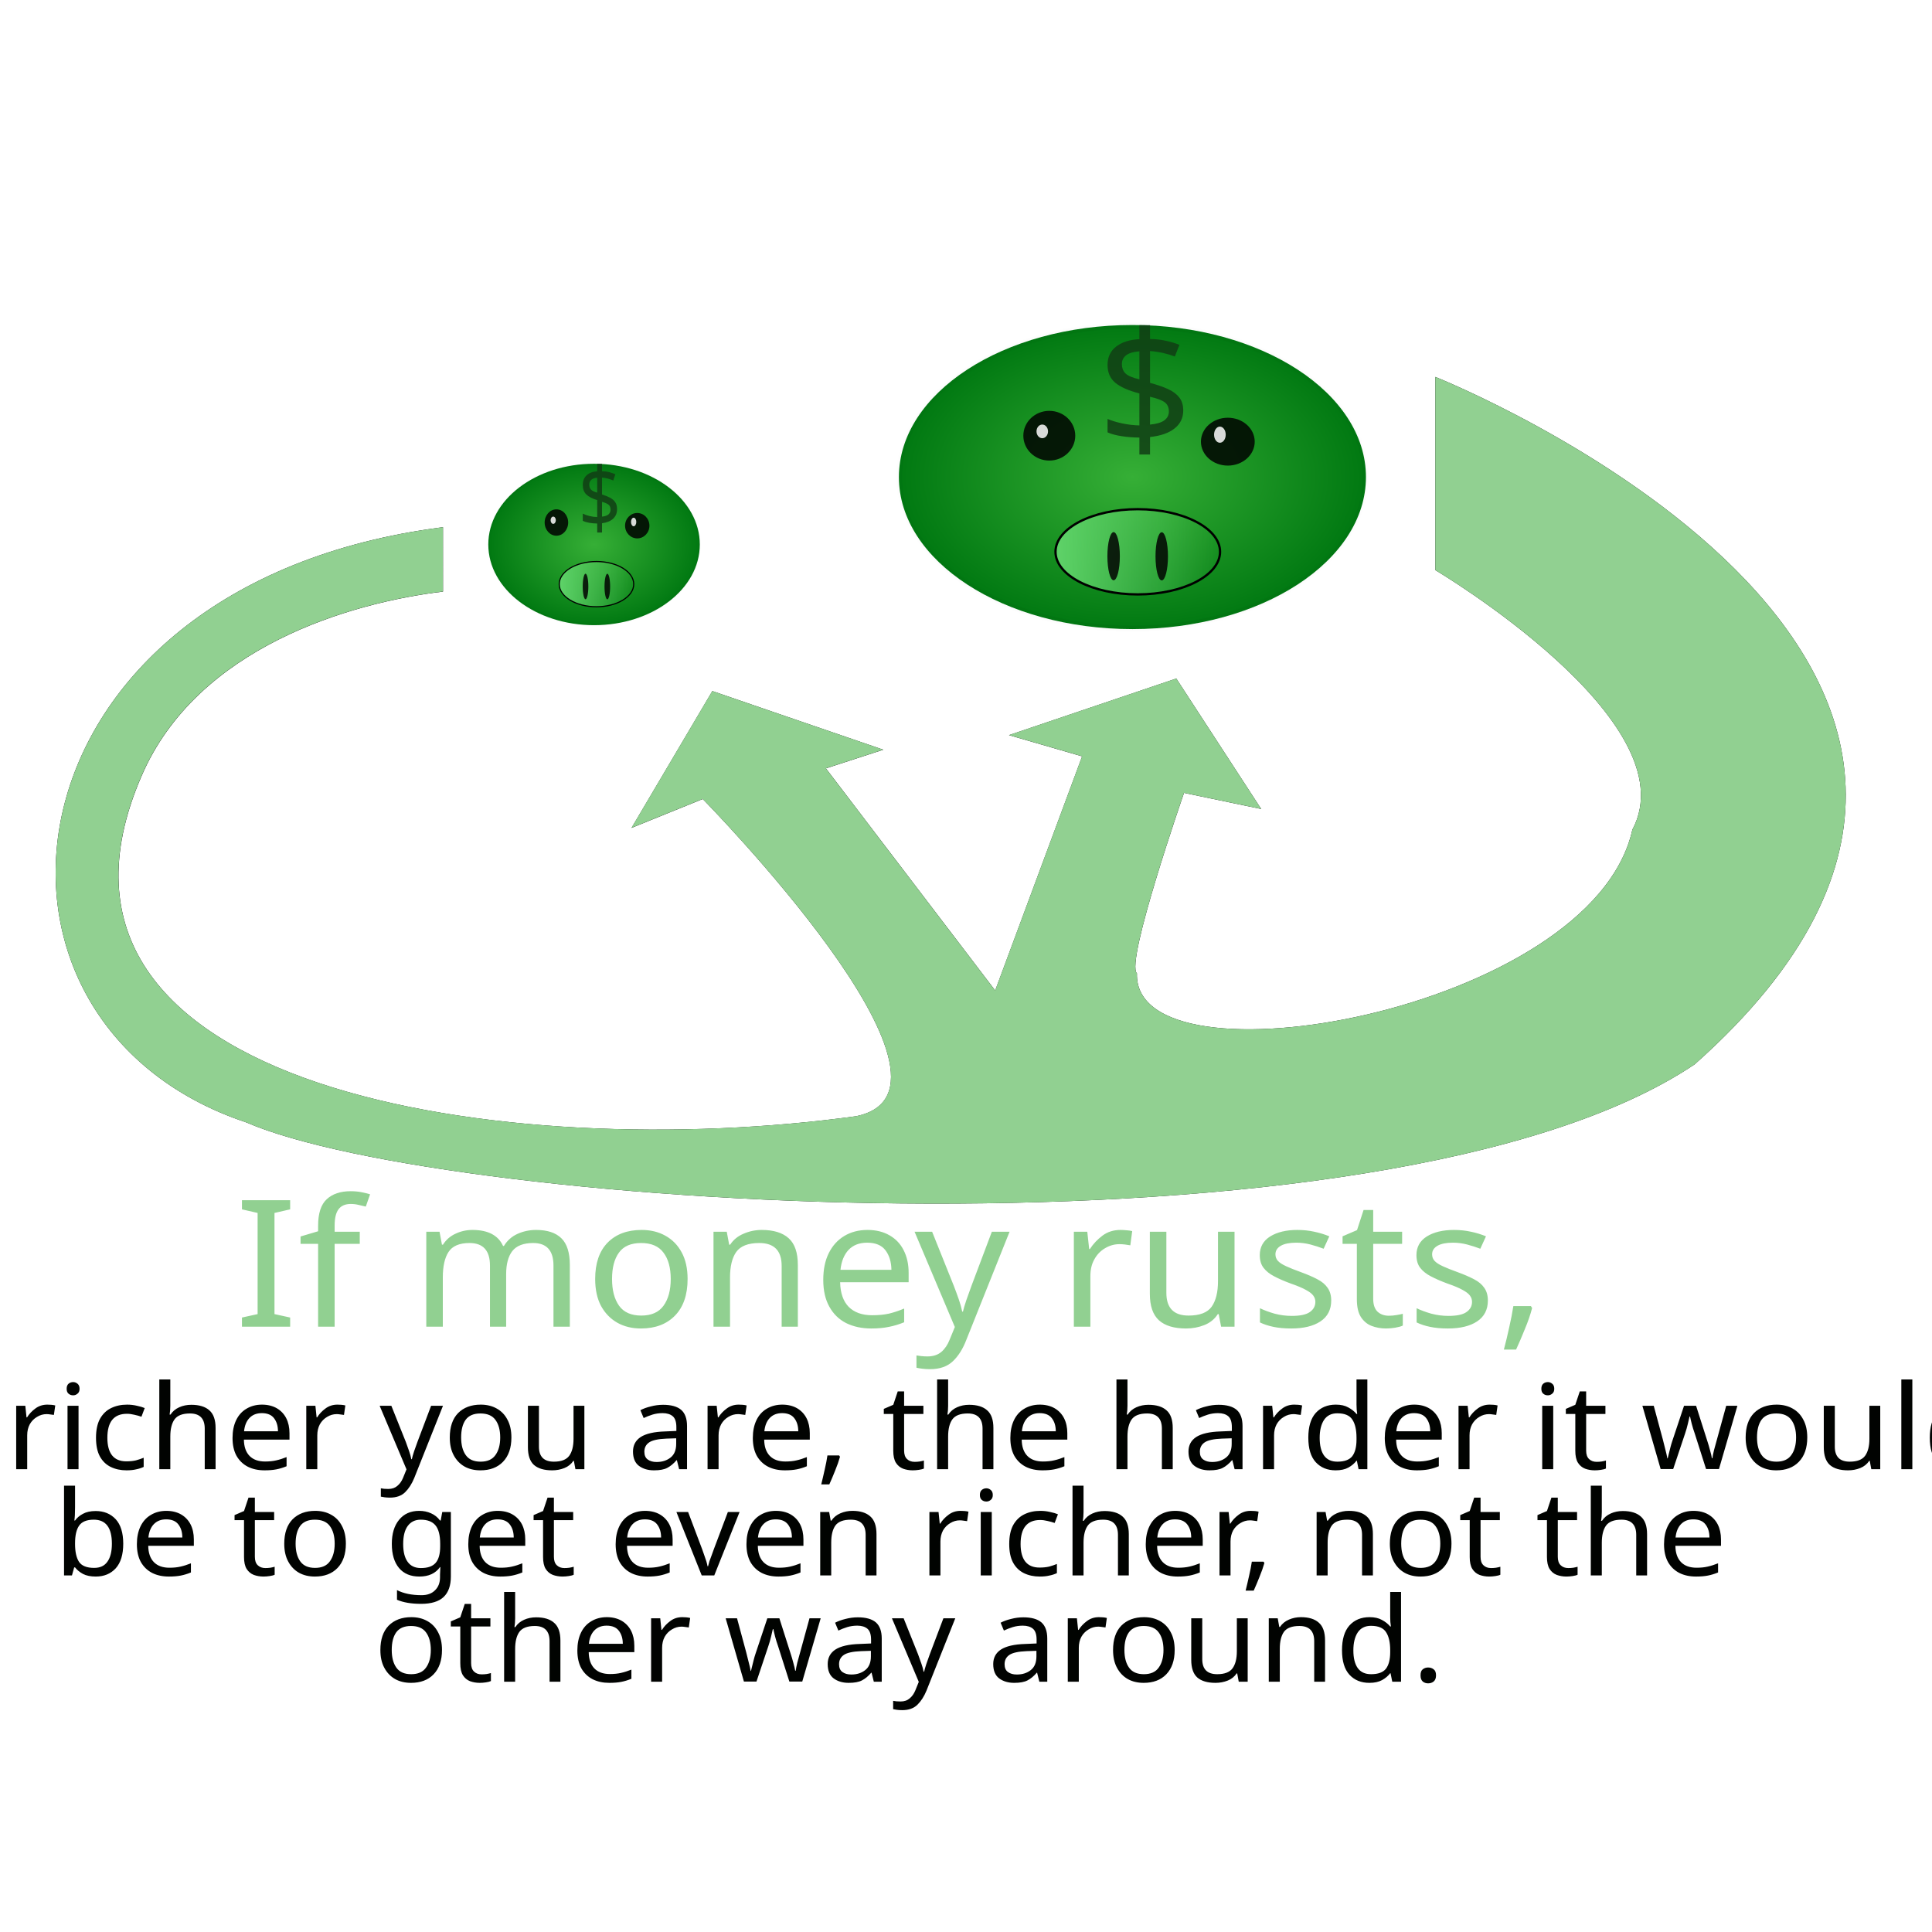
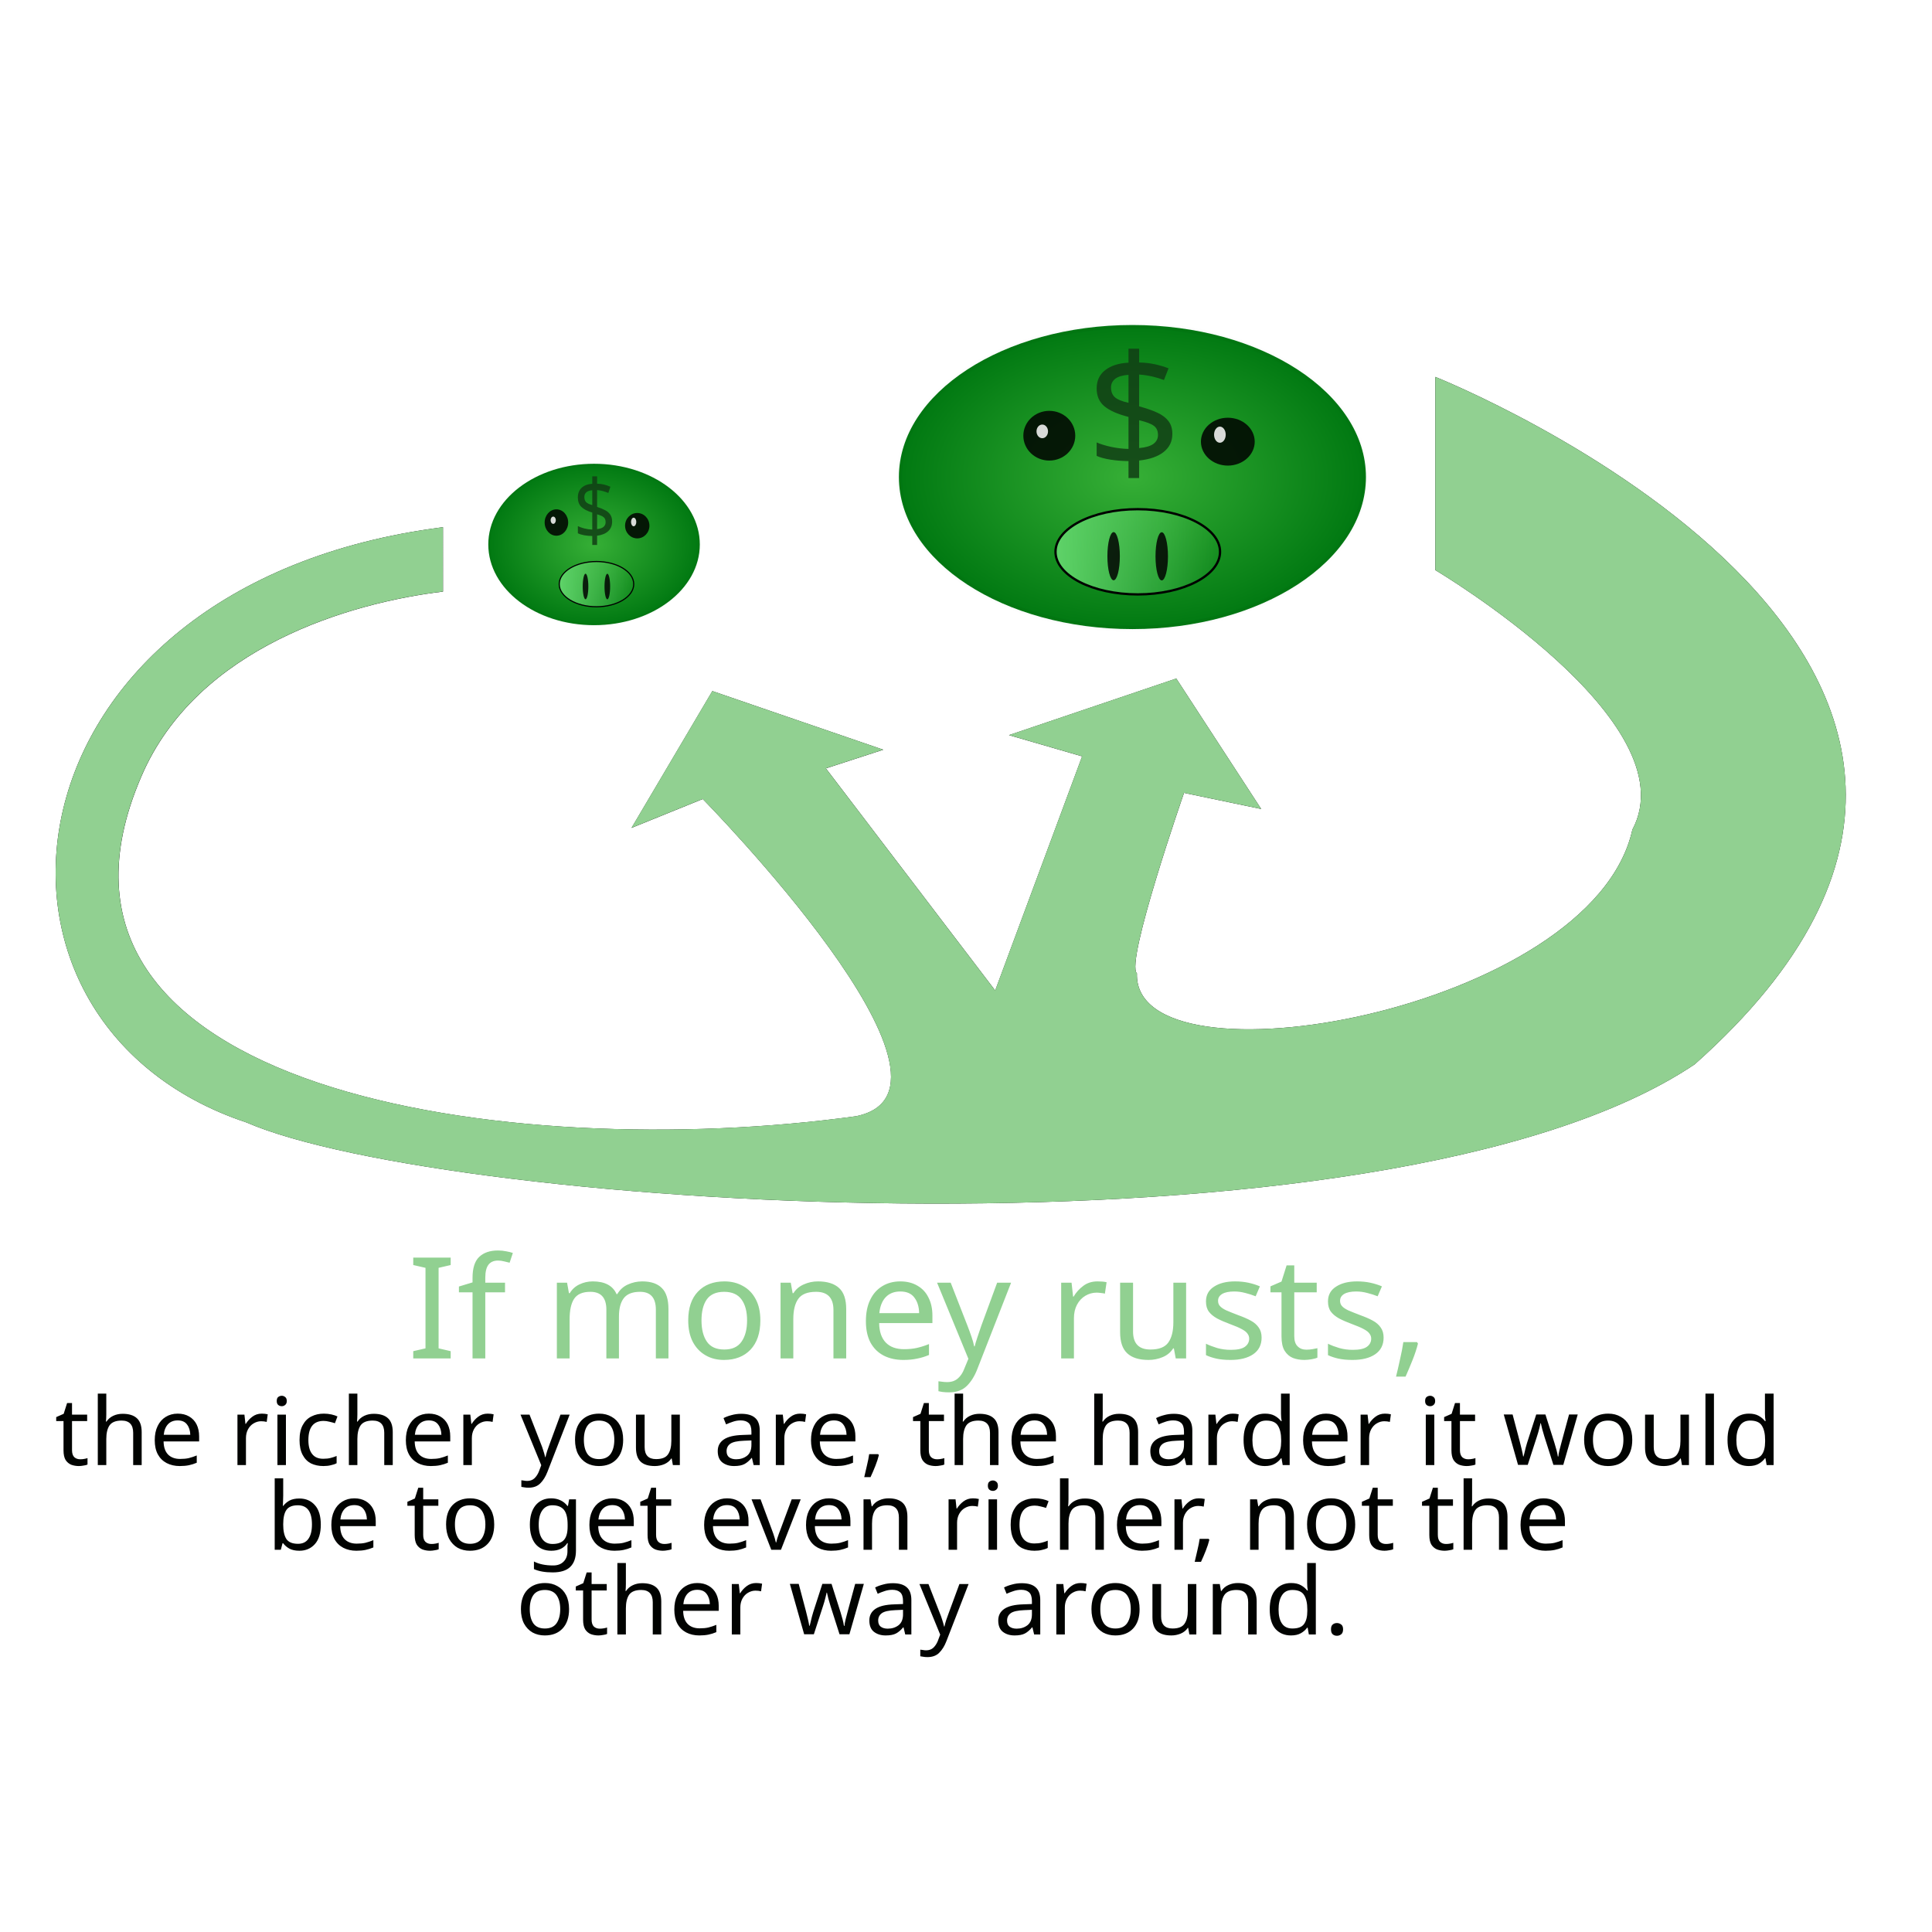
<svg xmlns="http://www.w3.org/2000/svg" xmlns:xlink="http://www.w3.org/1999/xlink" width="180mm" height="180mm" viewBox="0 0 180 180" version="1.1" id="svg5">
  <defs id="defs2">
    <linearGradient id="linearGradient8459">
      <stop style="stop-color:#000000;stop-opacity:1;" offset="0" id="stop8455" />
      <stop style="stop-color:#000000;stop-opacity:0;" offset="1" id="stop8457" />
    </linearGradient>
    <linearGradient id="linearGradient8406">
      <stop style="stop-color:#36af36;stop-opacity:1;" offset="0" id="stop8402" />
      <stop style="stop-color:#007811;stop-opacity:1;" offset="1" id="stop8404" />
    </linearGradient>
    <linearGradient id="linearGradient8398">
      <stop style="stop-color:#5fd369;stop-opacity:1;" offset="0" id="stop8394" />
      <stop style="stop-color:#5fd369;stop-opacity:0;" offset="1" id="stop8396" />
    </linearGradient>
    <rect x="232.524" y="166.015" width="74.354" height="51.373" id="rect8007" />
    <rect x="46.962" y="338.114" width="258.343" height="53.356" id="rect2855" />
    <linearGradient xlink:href="#linearGradient8398" id="linearGradient8400" x1="57.417" y1="57.743" x2="64.381" y2="57.743" gradientUnits="userSpaceOnUse" gradientTransform="matrix(2.201293,0,0,2.090103,-15.95743,-51.76898)" />
    <radialGradient xlink:href="#linearGradient8459" id="radialGradient8461" cx="60.672" cy="54.412" fx="60.672" fy="54.412" r="10.025" gradientTransform="matrix(2.201293,0,0,1.442453,-15.95743,-16.52925)" gradientUnits="userSpaceOnUse" />
    <radialGradient xlink:href="#linearGradient8406" id="radialGradient8463" cx="60.672" cy="54.412" fx="60.672" fy="54.412" r="10.025" gradientTransform="matrix(2.201293,0,0,1.442453,-15.95743,-16.52925)" gradientUnits="userSpaceOnUse" />
    <radialGradient xlink:href="#linearGradient8406" id="radialGradient8463-1" cx="60.672" cy="54.412" fx="60.672" fy="54.412" r="10.025" gradientTransform="matrix(0.9968622,0,0,0.7655809,6.958331,26.58205)" gradientUnits="userSpaceOnUse" />
    <radialGradient xlink:href="#linearGradient8459" id="radialGradient8461-0" cx="60.672" cy="54.412" fx="60.672" fy="54.412" r="10.025" gradientTransform="matrix(0.9968622,0,0,0.7655809,6.958331,26.58205)" gradientUnits="userSpaceOnUse" />
    <rect x="232.524" y="166.015" width="74.354" height="51.373" id="rect8007-6" />
    <linearGradient xlink:href="#linearGradient8398" id="linearGradient8588" gradientUnits="userSpaceOnUse" x1="57.417" y1="57.743" x2="64.381" y2="57.743" gradientTransform="matrix(0.9968622,0,0,1.10932,6.958331,7.87859)" />
  </defs>
  <g id="layer1" transform="translate(-12.0936,-17.51122)">
    <rect style="fill:#ffffff;fill-opacity:1;stroke:none;stroke-width:0;stroke-dasharray:none" id="rect937" width="180" height="180" x="12.095" y="17.51" ry="16.925" rx="0" />
    <path d="m 31.492,56.646 c -18.955,2.551 -21.122,22.045 -8.318,26.535 8.382,3.833 48.181,6.678 61.293,-2.59 C 103.677,62.61 73.492,49.948 73.492,49.948 v 8.612 c 0,0 10.792,6.738 8.34,11.57 -1.711,8.126 -21.142,11.684 -20.969,6.406 -0.506,-0.476 1.993,-8.046 1.993,-8.046 l 3.266,0.718 -3.593,-5.815 -7.082,2.523 3.096,0.946 -3.679,10.437 -7.165,-9.901 2.429,-0.832 -7.235,-2.614 -3.421,6.099 3.015,-1.287 c 0,0 12.085,12.934 6.489,14.14 -14.617,2.119 -36.019,-1.057 -30.255,-15.131 2.355,-5.809 8.92,-7.769 12.772,-8.255 z" id="path2506" class="UnoptimicedTransforms" transform="matrix(2.201293,0,0,2.090103,-15.95743,-51.76898)" />
    <path id="path997-3" style="fill:#91d091;fill-opacity:1;stroke:#000000;stroke-width:0;stroke-dasharray:none;stroke-opacity:1" class="UnoptimicedTransforms" d="M 25.736,62.868 C 7.537,64.838 5.456,79.888 17.75,83.354 25.798,86.313 64.012,88.51 76.601,81.355 95.046,67.472 66.063,57.697 66.063,57.697 v 6.649 c 0,0 10.362,5.202 8.007,8.932 -1.642,6.273 -20.3,9.02 -20.133,4.945 -0.486,-0.368 1.913,-6.212 1.913,-6.212 l 3.136,0.554 -3.45,-4.49 -6.8,1.948 2.972,0.73 -3.533,8.058 -6.88,-7.644 2.332,-0.642 -6.947,-2.018 -3.285,4.709 2.895,-0.994 c 0,0 11.604,9.985 6.231,10.916 -14.034,1.636 -34.584,-0.816 -29.05,-11.682 2.261,-4.485 8.565,-5.998 12.263,-6.373 z" transform="matrix(2.292643,0,0,2.707306,-5.639073,-103.5762)" />
    <text xml:space="preserve" transform="scale(0.2645833)" id="text2853" style="white-space:pre;shape-inside:url(#rect2855);display:inline;fill:#000000;fill-opacity:0.843" />
-     <text xml:space="preserve" style="font-size:6.81px;line-height:0;fill:#91d091;fill-opacity:1;stroke:#000000;stroke-width:0;stroke-dasharray:none;stroke-opacity:1" x="98.579" y="144.82" id="text2861" transform="scale(1.026255,0.9744171)">
-       <tspan style="font-style:normal;font-variant:normal;font-weight:normal;font-stretch:normal;font-size:16.933px;line-height:1.1;font-family:'Meera New';-inkscape-font-specification:'Meera New';text-align:center;text-anchor:middle;fill:#91d091;fill-opacity:1;stroke:#000000;stroke-width:0;stroke-dasharray:none;stroke-opacity:1" id="tspan1078" x="98.579" y="144.82">If money rusts,</tspan>
-       <tspan style="font-style:normal;font-variant:normal;font-weight:normal;font-stretch:normal;font-size:11.289px;line-height:0.9;font-family:'Meera New';-inkscape-font-specification:'Meera New';text-align:center;text-anchor:middle;fill:#010301;fill-opacity:1;stroke:#000000;stroke-width:0;stroke-dasharray:none;stroke-opacity:1" x="98.579" y="158.444" id="tspan1058">the richer you are, the harder it would</tspan>
-       <tspan style="font-style:normal;font-variant:normal;font-weight:normal;font-stretch:normal;font-size:11.289px;line-height:0.9;font-family:'Meera New';-inkscape-font-specification:'Meera New';text-align:center;text-anchor:middle;fill:#010301;fill-opacity:1;stroke:#000000;stroke-width:0;stroke-dasharray:none;stroke-opacity:1" x="98.579" y="168.604" id="tspan7225">be to get even richer, not the</tspan>
-       <tspan style="font-style:normal;font-variant:normal;font-weight:normal;font-stretch:normal;font-size:11.289px;line-height:0.9;font-family:'Meera New';-inkscape-font-specification:'Meera New';text-align:center;text-anchor:middle;fill:#010301;fill-opacity:1;stroke:#000000;stroke-width:0;stroke-dasharray:none;stroke-opacity:1" x="98.579" y="178.764" id="tspan1066">other way around.</tspan>
+     <text xml:space="preserve" style="font-size:5.366px;line-height:0;fill:#91d091;fill-opacity:1;stroke:#000000;stroke-width:0;stroke-dasharray:none;stroke-opacity:1" x="100.963" y="146.132" id="text2861" transform="scale(1.014285,0.9859161)">
+       <tspan style="font-style:normal;font-variant:normal;font-weight:normal;font-stretch:normal;font-size:13.342px;line-height:1.1;font-family:'Meera New';-inkscape-font-specification:'Meera New';text-align:center;text-anchor:middle;fill:#91d091;fill-opacity:1;stroke:#000000;stroke-width:0;stroke-dasharray:none;stroke-opacity:1" id="tspan1078" x="100.963" y="146.132">If money rusts,</tspan>
+       <tspan style="font-style:normal;font-variant:normal;font-weight:normal;font-stretch:normal;font-size:8.895px;line-height:0.9;font-family:'Meera New';-inkscape-font-specification:'Meera New';text-align:center;text-anchor:middle;fill:#010301;fill-opacity:1;stroke:#000000;stroke-width:0;stroke-dasharray:none;stroke-opacity:1" x="100.963" y="156.206" id="tspan1058">the richer you are, the harder it would</tspan>
+       <tspan style="font-style:normal;font-variant:normal;font-weight:normal;font-stretch:normal;font-size:8.895px;line-height:0.9;font-family:'Meera New';-inkscape-font-specification:'Meera New';text-align:center;text-anchor:middle;fill:#010301;fill-opacity:1;stroke:#000000;stroke-width:0;stroke-dasharray:none;stroke-opacity:1" x="100.963" y="164.211" id="tspan7225">be to get even richer, not the</tspan>
+       <tspan style="font-style:normal;font-variant:normal;font-weight:normal;font-stretch:normal;font-size:8.895px;line-height:0.9;font-family:'Meera New';-inkscape-font-specification:'Meera New';text-align:center;text-anchor:middle;fill:#010301;fill-opacity:1;stroke:#000000;stroke-width:0;stroke-dasharray:none;stroke-opacity:1" x="100.963" y="172.216" id="tspan1066">other way around.</tspan>
    </text>
    <ellipse style="fill:url(#radialGradient8463);fill-opacity:1;stroke:url(#radialGradient8461);stroke-width:0.607;stroke-dasharray:none" id="path4015" cx="117.599" cy="61.957" rx="21.756" ry="14.165" />
    <ellipse style="fill:url(#linearGradient8400);fill-opacity:1;stroke:#000000;stroke-width:0.214;stroke-dasharray:none;stroke-opacity:1" id="path4177" cx="118.098" cy="68.921" rx="7.665" ry="3.97" />
    <ellipse style="fill:#000000;fill-opacity:0.843;stroke-width:0.568" id="path4181" cx="115.847" cy="69.33" rx="0.58" ry="2.243" />
    <ellipse style="fill:#000000;fill-opacity:0.843;stroke-width:0.568" id="path4181-9" cx="120.33" cy="69.343" rx="0.58" ry="2.243" />
    <ellipse style="fill:#000000;fill-opacity:0.843;stroke-width:0.568" id="path4185" cx="109.854" cy="58.105" rx="2.419" ry="2.316" />
    <ellipse style="fill:#000000;fill-opacity:0.843;stroke-width:0.568" id="path4187" cx="126.487" cy="58.66" rx="2.506" ry="2.23" />
    <ellipse style="fill:#ffffff;fill-opacity:0.843;stroke-width:0.568" id="path3960" cx="109.199" cy="57.702" rx="0.537" ry="0.637" />
    <ellipse style="fill:#ffffff;fill-opacity:0.843;stroke-width:0.477" id="path3962" cx="125.748" cy="58.009" rx="0.543" ry="0.752" />
    <text xml:space="preserve" transform="matrix(0.5824256,0,0,0.5530064,-39.33688,-42.18817)" id="text8005" style="font-style:normal;font-variant:normal;font-weight:normal;font-stretch:normal;font-size:26.667px;line-height:1;font-family:'Meera New';-inkscape-font-specification:'Meera New';text-align:center;white-space:pre;shape-inside:url(#rect8007);display:inline;fill:#113d15;fill-opacity:0.843">
-       <tspan x="263.815" y="182.982" id="tspan431">$</tspan>
+       <tspan x="262.074" y="186.946" id="tspan265">$</tspan>
    </text>
    <ellipse style="fill:url(#radialGradient8463-1);fill-opacity:1;stroke:url(#radialGradient8461-0);stroke-width:0.298;stroke-dasharray:none" id="path4015-2" cx="67.44" cy="68.239" rx="9.852" ry="7.518" />
    <ellipse style="fill:url(#linearGradient8588);fill-opacity:1;stroke:#000000;stroke-width:0.105;stroke-dasharray:none;stroke-opacity:1" id="path4177-6" cx="67.666" cy="71.934" rx="3.471" ry="2.107" />
    <ellipse style="fill:#000000;fill-opacity:0.843;stroke-width:0.278" id="path4181-1" cx="66.646" cy="72.152" rx="0.262" ry="1.19" />
    <ellipse style="fill:#000000;fill-opacity:0.843;stroke-width:0.278" id="path4181-9-8" cx="68.677" cy="72.158" rx="0.262" ry="1.19" />
    <ellipse style="fill:#000000;fill-opacity:0.843;stroke-width:0.278" id="path4185-7" cx="63.933" cy="66.194" rx="1.096" ry="1.229" />
    <ellipse style="fill:#000000;fill-opacity:0.843;stroke-width:0.278" id="path4187-9" cx="71.465" cy="66.489" rx="1.135" ry="1.183" />
    <ellipse style="fill:#ffffff;fill-opacity:0.843;stroke-width:0.278" id="path3960-2" cx="63.636" cy="65.98" rx="0.243" ry="0.338" />
    <ellipse style="fill:#ffffff;fill-opacity:0.843;stroke-width:0.234" id="path3962-0" cx="71.13" cy="66.143" rx="0.246" ry="0.399" />
    <text xml:space="preserve" transform="matrix(0.2637531,0,0,0.2935077,-3.629121,12.9636)" id="text8005-2" style="font-style:normal;font-variant:normal;font-weight:normal;font-stretch:normal;font-size:26.667px;line-height:1;font-family:'Meera New';-inkscape-font-specification:'Meera New';text-align:center;white-space:pre;shape-inside:url(#rect8007-6);display:inline;fill:#113d15;fill-opacity:0.843">
-       <tspan x="263.815" y="182.982" id="tspan433">$</tspan>
+       <tspan x="262.074" y="186.946" id="tspan267">$</tspan>
    </text>
  </g>
</svg>
